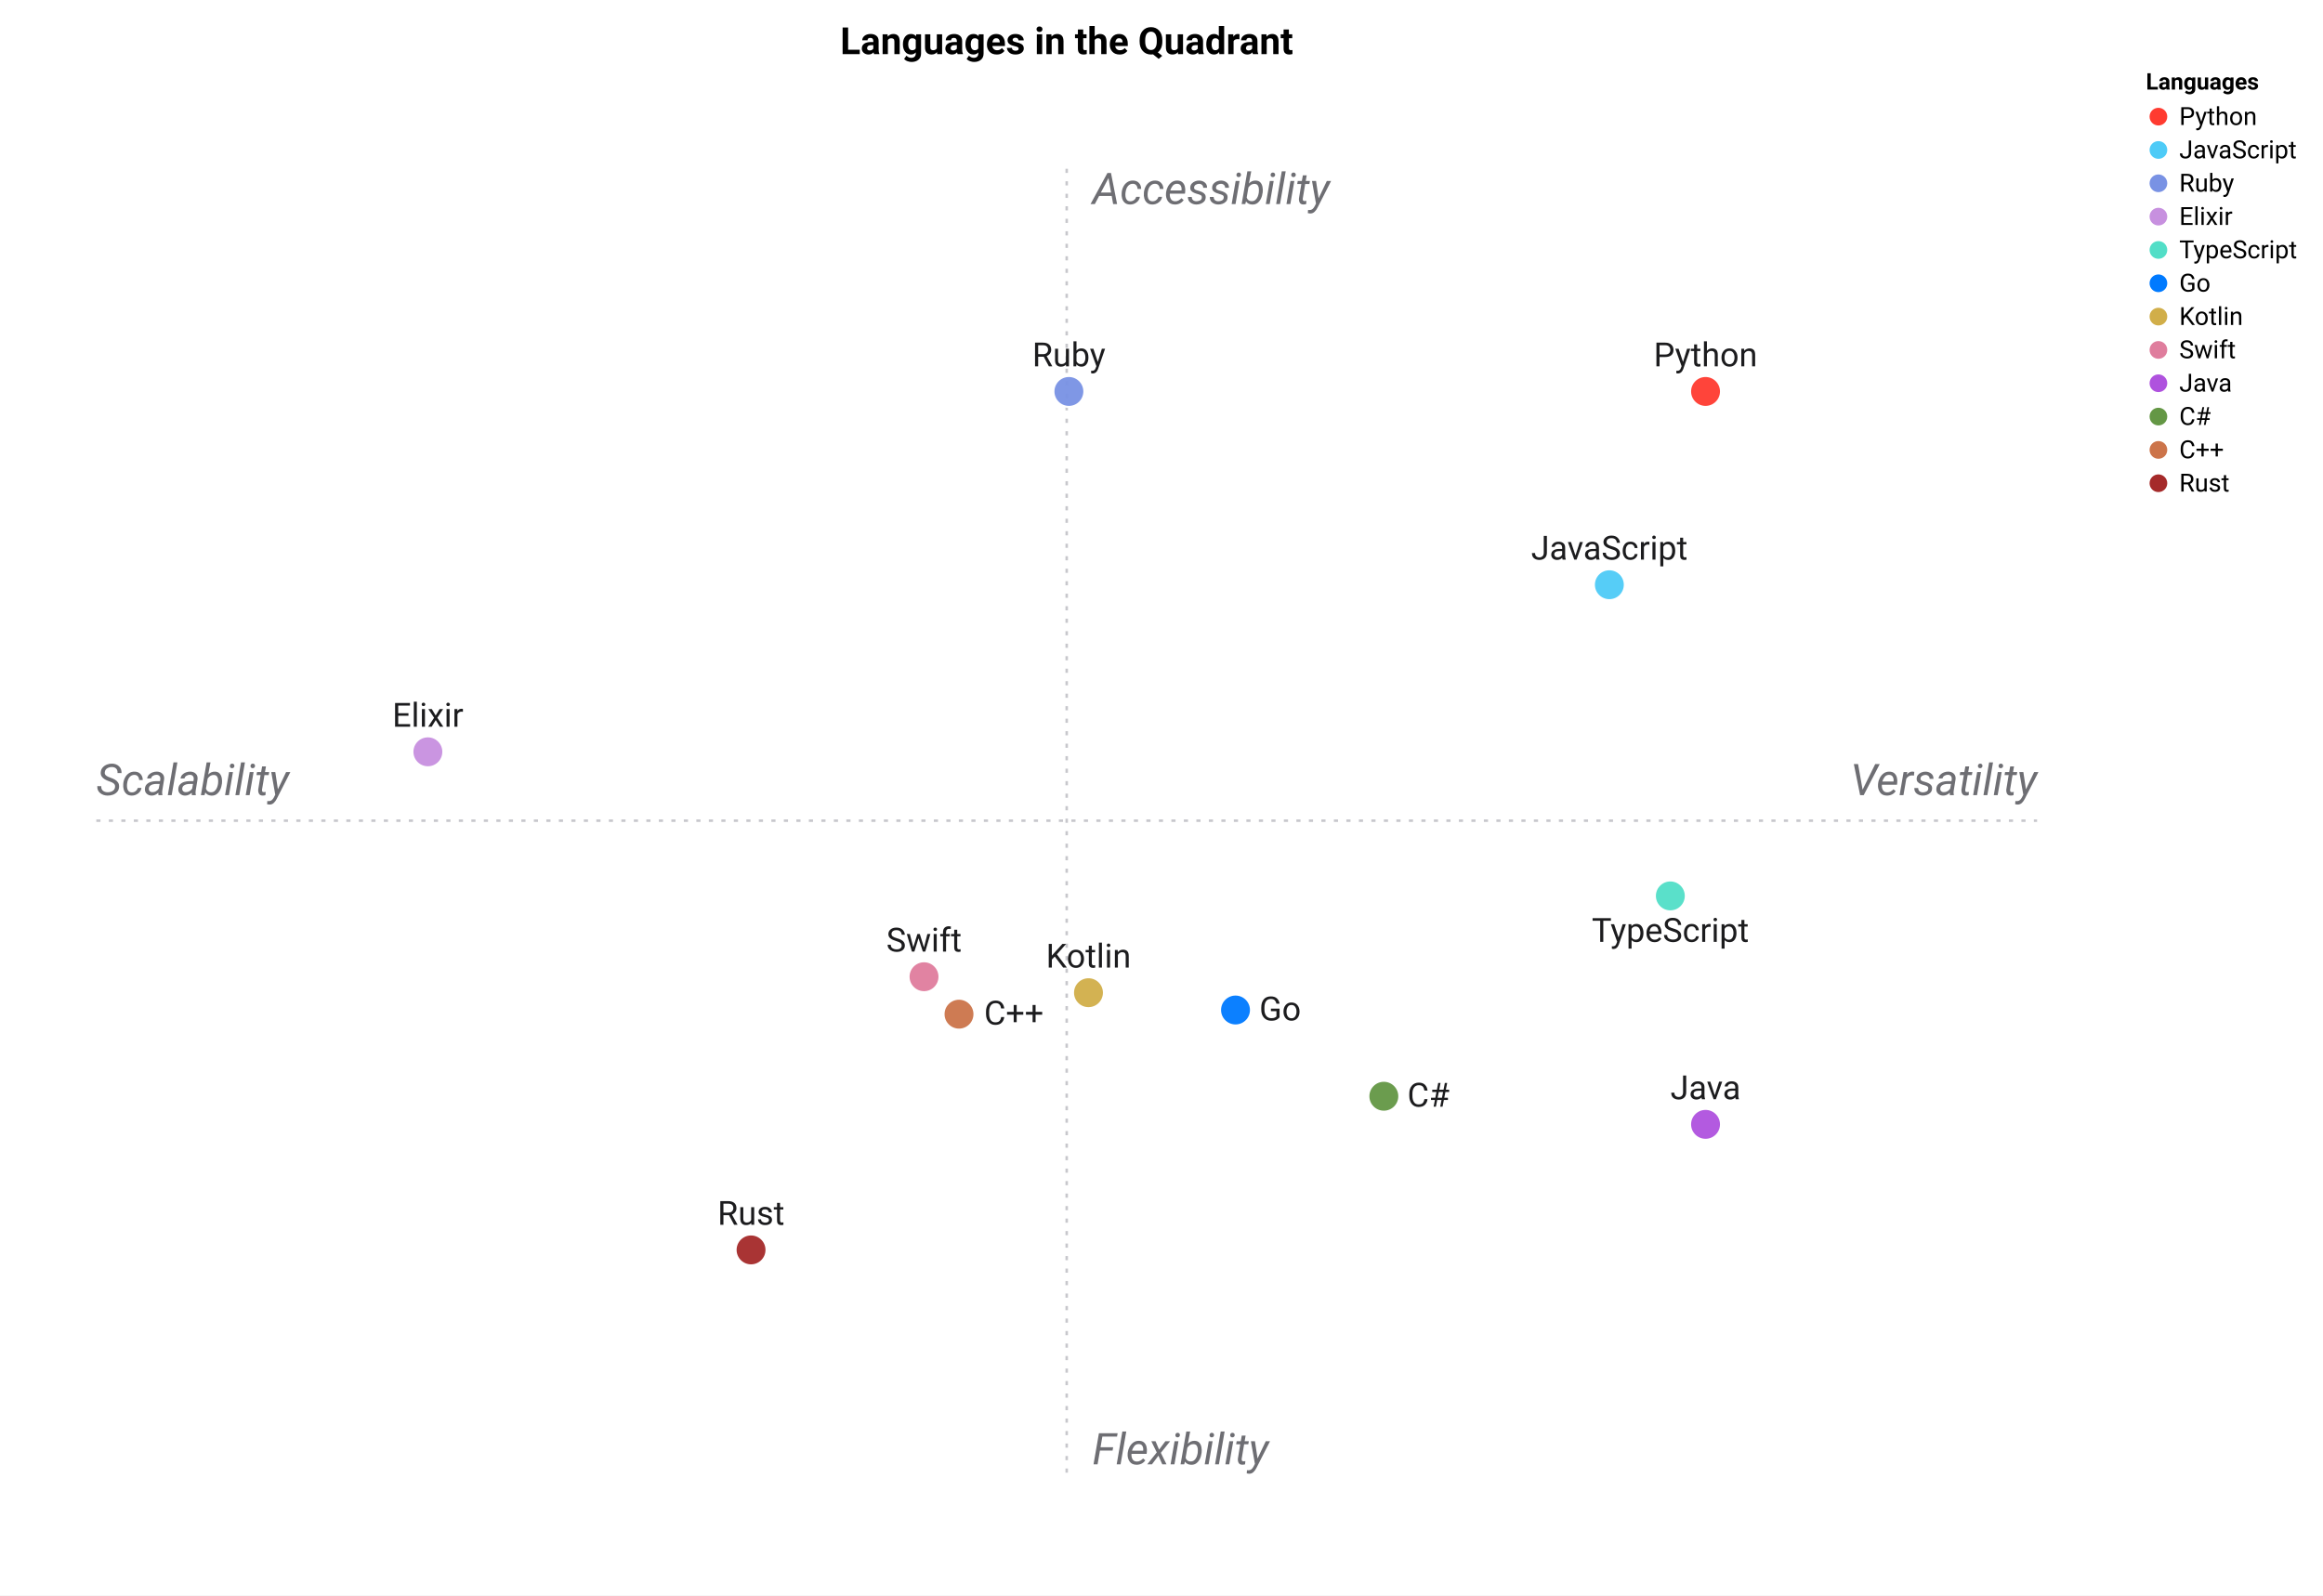
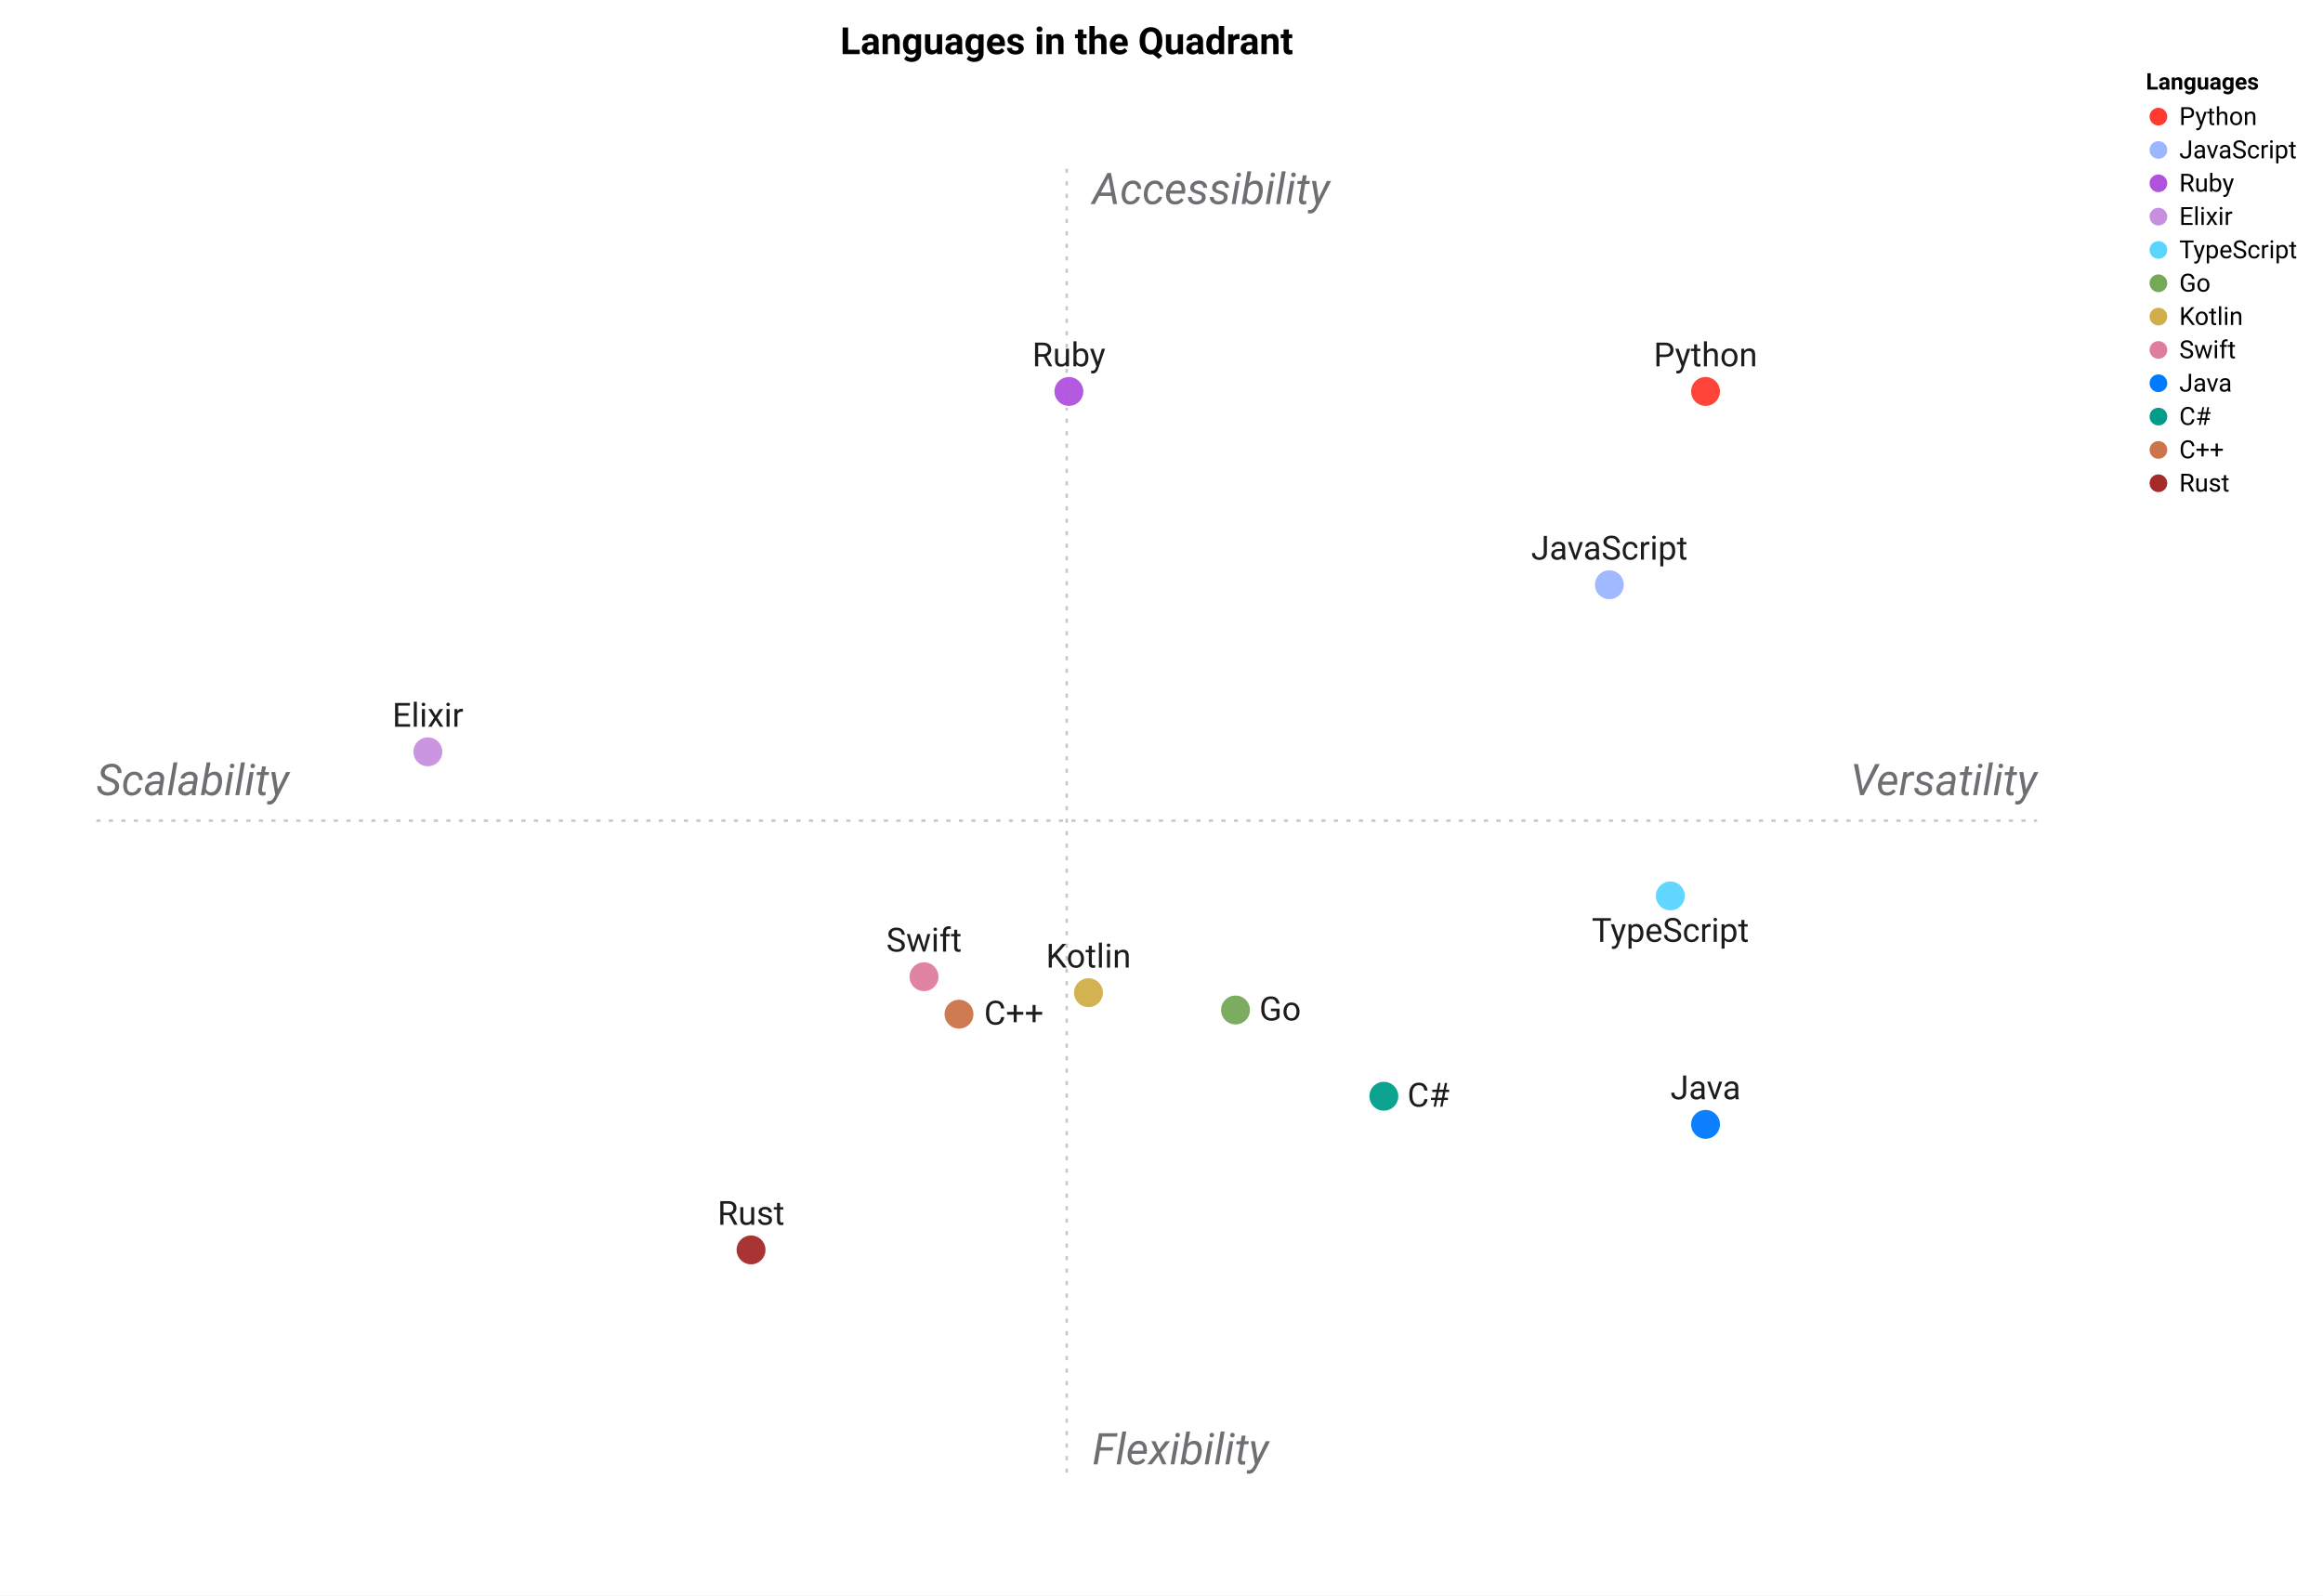
<svg xmlns="http://www.w3.org/2000/svg" version="1.1" class="marks" width="1115" height="766" viewBox="0 0 1115 766">
  <rect width="1115" height="766" fill="white" />
  <g fill="none" stroke-miterlimit="10" transform="translate(12,34)">
    <g class="mark-group role-frame root" role="graphics-object" aria-roledescription="group mark container">
      <g transform="translate(0,0)">
        <path class="background" aria-hidden="true" d="M0,0h1000v720h-1000Z" />
        <g>
          <g class="mark-group role-axis">
            <g transform="translate(0.5,720.5)">
              <path class="background" aria-hidden="true" d="M0,0h0v0h0Z" pointer-events="none" />
              <g />
              <path class="foreground" aria-hidden="true" d="" pointer-events="none" display="none" />
            </g>
          </g>
          <g class="mark-group role-axis">
            <g transform="translate(0.5,0.5)">
              <path class="background" aria-hidden="true" d="M0,0h0v0h0Z" pointer-events="none" />
              <g />
              <path class="foreground" aria-hidden="true" d="" pointer-events="none" display="none" />
            </g>
          </g>
          <g class="mark-rule role-mark layer_0_marks" role="graphics-symbol" aria-roledescription="rule mark container">
            <line transform="translate(34.23224,360)" x2="931.536" y2="0" stroke="#C7C7CC" stroke-width="1.2" stroke-dasharray="2,4" />
          </g>
          <g class="mark-rule role-mark layer_1_marks" role="graphics-symbol" aria-roledescription="rule mark container">
            <line transform="translate(500,673.0186)" x2="0" y2="-626.037" stroke="#C7C7CC" stroke-width="1.2" stroke-dasharray="2,4" />
          </g>
          <g class="mark-text role-mark layer_2_marks" role="graphics-object" aria-roledescription="text mark container">
            <text aria-label="x: 3.72614207106; y: 0.114482698519; t: Versatility" role="graphics-symbol" aria-roledescription="text mark" text-anchor="end" transform="translate(965.7678,347.7572)" font-family="Roboto, -apple-system, Helvetica, Arial, sans-serif" font-size="21px" font-style="italic" fill="#6E6E73">Versatility</text>
          </g>
          <g class="mark-text role-mark layer_3_marks" role="graphics-object" aria-roledescription="text mark container">
            <text aria-label="x: −3.72614207106; y: 0.114482698519; t: Scalability" role="graphics-symbol" aria-roledescription="text mark" text-anchor="start" transform="translate(34.23224,347.7572)" font-family="Roboto, -apple-system, Helvetica, Arial, sans-serif" font-size="21px" font-style="italic" fill="#6E6E73">Scalability</text>
          </g>
          <g class="mark-text role-mark layer_4_marks" role="graphics-object" aria-roledescription="text mark container">
            <text aria-label="x: 0.0981209235303; y: 4.34748047624; t: Accessibility" role="graphics-symbol" aria-roledescription="text mark" text-anchor="start" transform="translate(512.2651,63.98141)" font-family="Roboto, -apple-system, Helvetica, Arial, sans-serif" font-size="21px" font-style="italic" fill="#6E6E73">Accessibility</text>
          </g>
          <g class="mark-text role-mark layer_5_marks" role="graphics-object" aria-roledescription="text mark container">
            <text aria-label="x: 0.0981209235303; y: −4.34748047624; t: Flexibility" role="graphics-symbol" aria-roledescription="text mark" text-anchor="start" transform="translate(512.2651,669.0186)" font-family="Roboto, -apple-system, Helvetica, Arial, sans-serif" font-size="21px" font-style="italic" fill="#6E6E73">Flexibility</text>
          </g>
          <g class="mark-symbol role-mark layer_6_marks" role="graphics-object" aria-roledescription="symbol mark container">
            <path aria-label="axis1: 2.45302308826; axis2: 2.86206746296; name: Python; role: best" role="graphics-symbol" aria-roledescription="point" transform="translate(806.6279,153.9311)" d="M7.433,0A7.433,7.433,0,1,1,-7.433,0A7.433,7.433,0,1,1,7.433,0" fill="#FF3B30" stroke="white" stroke-width="1" opacity="0.95" />
            <path aria-label="axis1: −1.21207859509; axis2: −2.86206746296; name: Rust; role: worst" role="graphics-symbol" aria-roledescription="point" transform="translate(348.4902,566.0689)" d="M7.433,0A7.433,7.433,0,1,1,-7.433,0A7.433,7.433,0,1,1,7.433,0" fill="#A52A2A" stroke="white" stroke-width="1" opacity="0.95" />
-             <path aria-label="axis1: 0.648199098564; axis2: −1.26244831465; name: Go; role: trustworthy" role="graphics-symbol" aria-roledescription="point" transform="translate(581.0249,450.8963)" d="M7.433,0A7.433,7.433,0,1,1,-7.433,0A7.433,7.433,0,1,1,7.433,0" fill="#007AFF" stroke="white" stroke-width="1" opacity="0.95" />
-             <path aria-label="axis1: 2.08371706191; axis2: 1.57323339868; name: JavaScript; role: competitor" role="graphics-symbol" aria-roledescription="point" transform="translate(760.4646,246.7272)" d="M7.433,0A7.433,7.433,0,1,1,-7.433,0A7.433,7.433,0,1,1,7.433,0" fill="#4ECBF7" stroke="white" stroke-width="1" opacity="0.95" />
-             <path aria-label="axis1: 2.31789009043; axis2: −0.501629369401; name: TypeScript; role: competitor" role="graphics-symbol" aria-roledescription="point" transform="translate(789.7363,396.1173)" d="M7.433,0A7.433,7.433,0,1,1,-7.433,0A7.433,7.433,0,1,1,7.433,0" fill="#52DEC7" stroke="white" stroke-width="1" opacity="0.95" />
-             <path aria-label="axis1: 2.45302308826; axis2: −2.02492848132; name: Java; role: innovative" role="graphics-symbol" aria-roledescription="point" transform="translate(806.6279,505.7949)" d="M7.433,0A7.433,7.433,0,1,1,-7.433,0A7.433,7.433,0,1,1,7.433,0" fill="#AF52DE" stroke="white" stroke-width="1" opacity="0.95" />
+             <path aria-label="axis1: 0.648199098564; axis2: −1.26244831465; name: Go; role: competitor" role="graphics-symbol" aria-roledescription="point" transform="translate(581.0249,450.8963)" d="M7.433,0A7.433,7.433,0,1,1,-7.433,0A7.433,7.433,0,1,1,7.433,0" fill="#75A857" stroke="white" stroke-width="1" opacity="0.95" />
+             <path aria-label="axis1: 2.08371706191; axis2: 1.57323339868; name: JavaScript; role: competitor" role="graphics-symbol" aria-roledescription="point" transform="translate(760.4646,246.7272)" d="M7.433,0A7.433,7.433,0,1,1,-7.433,0A7.433,7.433,0,1,1,7.433,0" fill="#9CB7FF" stroke="white" stroke-width="1" opacity="0.95" />
+             <path aria-label="axis1: 2.31789009043; axis2: −0.501629369401; name: TypeScript; role: competitor" role="graphics-symbol" aria-roledescription="point" transform="translate(789.7363,396.1173)" d="M7.433,0A7.433,7.433,0,1,1,-7.433,0A7.433,7.433,0,1,1,7.433,0" fill="#59D5FF" stroke="white" stroke-width="1" opacity="0.95" />
+             <path aria-label="axis1: 2.45302308826; axis2: −2.02492848132; name: Java; role: right" role="graphics-symbol" aria-roledescription="point" transform="translate(806.6279,505.7949)" d="M7.433,0A7.433,7.433,0,1,1,-7.433,0A7.433,7.433,0,1,1,7.433,0" fill="#007AFF" stroke="white" stroke-width="1" opacity="0.95" />
            <path aria-label="axis1: −0.413554306427; axis2: −1.29021403797; name: C++; role: competitor" role="graphics-symbol" aria-roledescription="point" transform="translate(448.3057,452.8954)" d="M7.433,0A7.433,7.433,0,1,1,-7.433,0A7.433,7.433,0,1,1,7.433,0" fill="#CC744A" stroke="white" stroke-width="1" opacity="0.95" />
-             <path aria-label="axis1: 1.21774754383; axis2: −1.83744081344; name: C#; role: competitor" role="graphics-symbol" aria-roledescription="point" transform="translate(652.2184,492.2957)" d="M7.433,0A7.433,7.433,0,1,1,-7.433,0A7.433,7.433,0,1,1,7.433,0" fill="#649745" stroke="white" stroke-width="1" opacity="0.95" />
-             <path aria-label="axis1: 0.00838636039002; axis2: 2.86206746296; name: Ruby; role: competitor" role="graphics-symbol" aria-roledescription="point" transform="translate(501.0483,153.9311)" d="M7.433,0A7.433,7.433,0,1,1,-7.433,0A7.433,7.433,0,1,1,7.433,0" fill="#7992E4" stroke="white" stroke-width="1" opacity="0.95" />
+             <path aria-label="axis1: 1.21774754383; axis2: −1.83744081344; name: C#; role: competitor" role="graphics-symbol" aria-roledescription="point" transform="translate(652.2184,492.2957)" d="M7.433,0A7.433,7.433,0,1,1,-7.433,0A7.433,7.433,0,1,1,7.433,0" fill="#009E89" stroke="white" stroke-width="1" opacity="0.95" />
+             <path aria-label="axis1: 0.00838636039002; axis2: 2.86206746296; name: Ruby; role: top" role="graphics-symbol" aria-roledescription="point" transform="translate(501.0483,153.9311)" d="M7.433,0A7.433,7.433,0,1,1,-7.433,0A7.433,7.433,0,1,1,7.433,0" fill="#AF52DE" stroke="white" stroke-width="1" opacity="0.95" />
            <path aria-label="axis1: 0.0836092430063; axis2: −1.14706104945; name: Kotlin; role: competitor" role="graphics-symbol" aria-roledescription="point" transform="translate(510.4512,442.5884)" d="M7.433,0A7.433,7.433,0,1,1,-7.433,0A7.433,7.433,0,1,1,7.433,0" fill="#D1AE49" stroke="white" stroke-width="1" opacity="0.95" />
            <path aria-label="axis1: −0.547881385764; axis2: −1.04051276218; name: Swift; role: competitor" role="graphics-symbol" aria-roledescription="point" transform="translate(431.5148,434.9169)" d="M7.433,0A7.433,7.433,0,1,1,-7.433,0A7.433,7.433,0,1,1,7.433,0" fill="#DF7D9D" stroke="white" stroke-width="1" opacity="0.95" />
            <path aria-label="axis1: −2.45302308826; axis2: 0.459165541258; name: Elixir; role: competitor" role="graphics-symbol" aria-roledescription="point" transform="translate(193.3721,326.9401)" d="M7.433,0A7.433,7.433,0,1,1,-7.433,0A7.433,7.433,0,1,1,7.433,0" fill="#C790DF" stroke="white" stroke-width="1" opacity="0.95" />
          </g>
          <g class="mark-text role-mark layer_7_marks" role="graphics-object" aria-roledescription="text mark container">
            <text aria-label="labelx: 2.45302308826; labely: 3.09899614226; label: Python" role="graphics-symbol" aria-roledescription="text mark" text-anchor="middle" transform="translate(806.6279,141.8723)" font-family="Roboto, -apple-system, Helvetica, Arial, sans-serif" font-size="16px" fill="#1C1C1E">Python</text>
            <text aria-label="labelx: −1.21207859509; labely: −2.62513878366; label: Rust" role="graphics-symbol" aria-roledescription="text mark" text-anchor="middle" transform="translate(348.4902,554.01)" font-family="Roboto, -apple-system, Helvetica, Arial, sans-serif" font-size="16px" fill="#1C1C1E">Rust</text>
            <text aria-label="labelx: 0.819550938022; labely: −1.26244831465; label: Go" role="graphics-symbol" aria-roledescription="text mark" text-anchor="middle" transform="translate(602.4439,455.8963)" font-family="Roboto, -apple-system, Helvetica, Arial, sans-serif" font-size="16px" fill="#1C1C1E">Go</text>
            <text aria-label="labelx: 2.08371706191; labely: 1.81016207798; label: JavaScript" role="graphics-symbol" aria-roledescription="text mark" text-anchor="middle" transform="translate(760.4646,234.6683)" font-family="Roboto, -apple-system, Helvetica, Arial, sans-serif" font-size="16px" fill="#1C1C1E">JavaScript</text>
            <text aria-label="labelx: 2.31789009043; labely: −0.7385580487; label: TypeScript" role="graphics-symbol" aria-roledescription="text mark" text-anchor="middle" transform="translate(789.7363,418.1762)" font-family="Roboto, -apple-system, Helvetica, Arial, sans-serif" font-size="16px" fill="#1C1C1E">TypeScript</text>
            <text aria-label="labelx: 2.45302308826; labely: −1.78799980202; label: Java" role="graphics-symbol" aria-roledescription="text mark" text-anchor="middle" transform="translate(806.6279,493.736)" font-family="Roboto, -apple-system, Helvetica, Arial, sans-serif" font-size="16px" fill="#1C1C1E">Java</text>
            <text aria-label="labelx: −0.202997706856; labely: −1.29021403797; label: C++" role="graphics-symbol" aria-roledescription="text mark" text-anchor="middle" transform="translate(474.6253,457.8954)" font-family="Roboto, -apple-system, Helvetica, Arial, sans-serif" font-size="16px" fill="#1C1C1E">C++</text>
            <text aria-label="labelx: 1.38909938329; labely: −1.83744081344; label: C#" role="graphics-symbol" aria-roledescription="text mark" text-anchor="middle" transform="translate(673.6374,497.2957)" font-family="Roboto, -apple-system, Helvetica, Arial, sans-serif" font-size="16px" fill="#1C1C1E">C#</text>
            <text aria-label="labelx: 0.00838636039002; labely: 3.09899614226; label: Ruby" role="graphics-symbol" aria-roledescription="text mark" text-anchor="middle" transform="translate(501.0483,141.8723)" font-family="Roboto, -apple-system, Helvetica, Arial, sans-serif" font-size="16px" fill="#1C1C1E">Ruby</text>
            <text aria-label="labelx: 0.0836092430063; labely: −0.910132370152; label: Kotlin" role="graphics-symbol" aria-roledescription="text mark" text-anchor="middle" transform="translate(510.4512,430.5295)" font-family="Roboto, -apple-system, Helvetica, Arial, sans-serif" font-size="16px" fill="#1C1C1E">Kotlin</text>
            <text aria-label="labelx: −0.547881385764; labely: −0.803584082882; label: Swift" role="graphics-symbol" aria-roledescription="text mark" text-anchor="middle" transform="translate(431.5148,422.8581)" font-family="Roboto, -apple-system, Helvetica, Arial, sans-serif" font-size="16px" fill="#1C1C1E">Swift</text>
            <text aria-label="labelx: −2.45302308826; labely: 0.696094220557; label: Elixir" role="graphics-symbol" aria-roledescription="text mark" text-anchor="middle" transform="translate(193.3721,314.8812)" font-family="Roboto, -apple-system, Helvetica, Arial, sans-serif" font-size="16px" fill="#1C1C1E">Elixir</text>
          </g>
          <g class="mark-group role-legend" role="graphics-symbol" aria-roledescription="legend" aria-label="Symbol legend titled 'Languages' for fill color with 12 values: Python, JavaScript, Ruby, Elixir, TypeScript, ending with Rust">
            <g transform="translate(1018,0)">
              <path class="background" aria-hidden="true" d="M0,0h73v205h-73Z" pointer-events="none" />
              <g>
                <g class="mark-group role-legend-entry">
                  <g transform="translate(0,16)">
                    <path class="background" aria-hidden="true" d="M0,0h0v0h0Z" pointer-events="none" />
                    <g>
                      <g class="mark-group role-scope" role="graphics-object" aria-roledescription="group mark container">
                        <g transform="translate(0,0)">
                          <path class="background" aria-hidden="true" d="M0,0h72.531v12.5h-72.531Z" pointer-events="none" opacity="1" />
                          <g>
                            <g class="mark-symbol role-legend-symbol" pointer-events="none">
                              <path transform="translate(6,6)" d="M5,0A5,5,0,1,1,-5,0A5,5,0,1,1,5,0" fill="#FF3B30" stroke="white" stroke-width="1.5" opacity="1" />
                            </g>
                            <g class="mark-text role-legend-label" pointer-events="none">
                              <text text-anchor="start" transform="translate(16,10)" font-family="Roboto, -apple-system, Helvetica, Arial, sans-serif" font-size="12px" fill="#000" opacity="1">Python</text>
                            </g>
                          </g>
                          <path class="foreground" aria-hidden="true" d="" pointer-events="none" display="none" />
                        </g>
                        <g transform="translate(0,16)">
                          <path class="background" aria-hidden="true" d="M0,0h72.531v12.5h-72.531Z" pointer-events="none" opacity="1" />
                          <g>
                            <g class="mark-symbol role-legend-symbol" pointer-events="none">
-                               <path transform="translate(6,6)" d="M5,0A5,5,0,1,1,-5,0A5,5,0,1,1,5,0" fill="#4ECBF7" stroke="white" stroke-width="1.5" opacity="1" />
+                               <path transform="translate(6,6)" d="M5,0A5,5,0,1,1,-5,0A5,5,0,1,1,5,0" fill="#9CB7FF" stroke="white" stroke-width="1.5" opacity="1" />
                            </g>
                            <g class="mark-text role-legend-label" pointer-events="none">
                              <text text-anchor="start" transform="translate(16,10)" font-family="Roboto, -apple-system, Helvetica, Arial, sans-serif" font-size="12px" fill="#000" opacity="1">JavaScript</text>
                            </g>
                          </g>
                          <path class="foreground" aria-hidden="true" d="" pointer-events="none" display="none" />
                        </g>
                        <g transform="translate(0,32)">
                          <path class="background" aria-hidden="true" d="M0,0h72.531v12.5h-72.531Z" pointer-events="none" opacity="1" />
                          <g>
                            <g class="mark-symbol role-legend-symbol" pointer-events="none">
-                               <path transform="translate(6,6)" d="M5,0A5,5,0,1,1,-5,0A5,5,0,1,1,5,0" fill="#7992E4" stroke="white" stroke-width="1.5" opacity="1" />
+                               <path transform="translate(6,6)" d="M5,0A5,5,0,1,1,-5,0A5,5,0,1,1,5,0" fill="#AF52DE" stroke="white" stroke-width="1.5" opacity="1" />
                            </g>
                            <g class="mark-text role-legend-label" pointer-events="none">
                              <text text-anchor="start" transform="translate(16,10)" font-family="Roboto, -apple-system, Helvetica, Arial, sans-serif" font-size="12px" fill="#000" opacity="1">Ruby</text>
                            </g>
                          </g>
                          <path class="foreground" aria-hidden="true" d="" pointer-events="none" display="none" />
                        </g>
                        <g transform="translate(0,48)">
                          <path class="background" aria-hidden="true" d="M0,0h72.531v12.5h-72.531Z" pointer-events="none" opacity="1" />
                          <g>
                            <g class="mark-symbol role-legend-symbol" pointer-events="none">
                              <path transform="translate(6,6)" d="M5,0A5,5,0,1,1,-5,0A5,5,0,1,1,5,0" fill="#C790DF" stroke="white" stroke-width="1.5" opacity="1" />
                            </g>
                            <g class="mark-text role-legend-label" pointer-events="none">
                              <text text-anchor="start" transform="translate(16,10)" font-family="Roboto, -apple-system, Helvetica, Arial, sans-serif" font-size="12px" fill="#000" opacity="1">Elixir</text>
                            </g>
                          </g>
                          <path class="foreground" aria-hidden="true" d="" pointer-events="none" display="none" />
                        </g>
                        <g transform="translate(0,64)">
                          <path class="background" aria-hidden="true" d="M0,0h72.531v12.5h-72.531Z" pointer-events="none" opacity="1" />
                          <g>
                            <g class="mark-symbol role-legend-symbol" pointer-events="none">
-                               <path transform="translate(6,6)" d="M5,0A5,5,0,1,1,-5,0A5,5,0,1,1,5,0" fill="#52DEC7" stroke="white" stroke-width="1.5" opacity="1" />
+                               <path transform="translate(6,6)" d="M5,0A5,5,0,1,1,-5,0A5,5,0,1,1,5,0" fill="#59D5FF" stroke="white" stroke-width="1.5" opacity="1" />
                            </g>
                            <g class="mark-text role-legend-label" pointer-events="none">
                              <text text-anchor="start" transform="translate(16,10)" font-family="Roboto, -apple-system, Helvetica, Arial, sans-serif" font-size="12px" fill="#000" opacity="1">TypeScript</text>
                            </g>
                          </g>
                          <path class="foreground" aria-hidden="true" d="" pointer-events="none" display="none" />
                        </g>
                        <g transform="translate(0,80)">
                          <path class="background" aria-hidden="true" d="M0,0h72.531v12.5h-72.531Z" pointer-events="none" opacity="1" />
                          <g>
                            <g class="mark-symbol role-legend-symbol" pointer-events="none">
+                               <path transform="translate(6,6)" d="M5,0A5,5,0,1,1,-5,0A5,5,0,1,1,5,0" fill="#75A857" stroke="white" stroke-width="1.5" opacity="1" />
+                             </g>
+                             <g class="mark-text role-legend-label" pointer-events="none">
+                               <text text-anchor="start" transform="translate(16,10)" font-family="Roboto, -apple-system, Helvetica, Arial, sans-serif" font-size="12px" fill="#000" opacity="1">Go</text>
+                             </g>
+                           </g>
+                           <path class="foreground" aria-hidden="true" d="" pointer-events="none" display="none" />
+                         </g>
+                         <g transform="translate(0,96)">
+                           <path class="background" aria-hidden="true" d="M0,0h72.531v12.5h-72.531Z" pointer-events="none" opacity="1" />
+                           <g>
+                             <g class="mark-symbol role-legend-symbol" pointer-events="none">
+                               <path transform="translate(6,6)" d="M5,0A5,5,0,1,1,-5,0A5,5,0,1,1,5,0" fill="#D1AE49" stroke="white" stroke-width="1.5" opacity="1" />
+                             </g>
+                             <g class="mark-text role-legend-label" pointer-events="none">
+                               <text text-anchor="start" transform="translate(16,10)" font-family="Roboto, -apple-system, Helvetica, Arial, sans-serif" font-size="12px" fill="#000" opacity="1">Kotlin</text>
+                             </g>
+                           </g>
+                           <path class="foreground" aria-hidden="true" d="" pointer-events="none" display="none" />
+                         </g>
+                         <g transform="translate(0,112)">
+                           <path class="background" aria-hidden="true" d="M0,0h72.531v12.5h-72.531Z" pointer-events="none" opacity="1" />
+                           <g>
+                             <g class="mark-symbol role-legend-symbol" pointer-events="none">
+                               <path transform="translate(6,6)" d="M5,0A5,5,0,1,1,-5,0A5,5,0,1,1,5,0" fill="#DF7D9D" stroke="white" stroke-width="1.5" opacity="1" />
+                             </g>
+                             <g class="mark-text role-legend-label" pointer-events="none">
+                               <text text-anchor="start" transform="translate(16,10)" font-family="Roboto, -apple-system, Helvetica, Arial, sans-serif" font-size="12px" fill="#000" opacity="1">Swift</text>
+                             </g>
+                           </g>
+                           <path class="foreground" aria-hidden="true" d="" pointer-events="none" display="none" />
+                         </g>
+                         <g transform="translate(0,128)">
+                           <path class="background" aria-hidden="true" d="M0,0h72.531v12.5h-72.531Z" pointer-events="none" opacity="1" />
+                           <g>
+                             <g class="mark-symbol role-legend-symbol" pointer-events="none">
                              <path transform="translate(6,6)" d="M5,0A5,5,0,1,1,-5,0A5,5,0,1,1,5,0" fill="#007AFF" stroke="white" stroke-width="1.5" opacity="1" />
                            </g>
                            <g class="mark-text role-legend-label" pointer-events="none">
-                               <text text-anchor="start" transform="translate(16,10)" font-family="Roboto, -apple-system, Helvetica, Arial, sans-serif" font-size="12px" fill="#000" opacity="1">Go</text>
-                             </g>
-                           </g>
-                           <path class="foreground" aria-hidden="true" d="" pointer-events="none" display="none" />
-                         </g>
-                         <g transform="translate(0,96)">
-                           <path class="background" aria-hidden="true" d="M0,0h72.531v12.5h-72.531Z" pointer-events="none" opacity="1" />
-                           <g>
-                             <g class="mark-symbol role-legend-symbol" pointer-events="none">
-                               <path transform="translate(6,6)" d="M5,0A5,5,0,1,1,-5,0A5,5,0,1,1,5,0" fill="#D1AE49" stroke="white" stroke-width="1.5" opacity="1" />
-                             </g>
-                             <g class="mark-text role-legend-label" pointer-events="none">
-                               <text text-anchor="start" transform="translate(16,10)" font-family="Roboto, -apple-system, Helvetica, Arial, sans-serif" font-size="12px" fill="#000" opacity="1">Kotlin</text>
-                             </g>
-                           </g>
-                           <path class="foreground" aria-hidden="true" d="" pointer-events="none" display="none" />
-                         </g>
-                         <g transform="translate(0,112)">
-                           <path class="background" aria-hidden="true" d="M0,0h72.531v12.5h-72.531Z" pointer-events="none" opacity="1" />
-                           <g>
-                             <g class="mark-symbol role-legend-symbol" pointer-events="none">
-                               <path transform="translate(6,6)" d="M5,0A5,5,0,1,1,-5,0A5,5,0,1,1,5,0" fill="#DF7D9D" stroke="white" stroke-width="1.5" opacity="1" />
-                             </g>
-                             <g class="mark-text role-legend-label" pointer-events="none">
-                               <text text-anchor="start" transform="translate(16,10)" font-family="Roboto, -apple-system, Helvetica, Arial, sans-serif" font-size="12px" fill="#000" opacity="1">Swift</text>
-                             </g>
-                           </g>
-                           <path class="foreground" aria-hidden="true" d="" pointer-events="none" display="none" />
-                         </g>
-                         <g transform="translate(0,128)">
-                           <path class="background" aria-hidden="true" d="M0,0h72.531v12.5h-72.531Z" pointer-events="none" opacity="1" />
-                           <g>
-                             <g class="mark-symbol role-legend-symbol" pointer-events="none">
-                               <path transform="translate(6,6)" d="M5,0A5,5,0,1,1,-5,0A5,5,0,1,1,5,0" fill="#AF52DE" stroke="white" stroke-width="1.5" opacity="1" />
-                             </g>
-                             <g class="mark-text role-legend-label" pointer-events="none">
                              <text text-anchor="start" transform="translate(16,10)" font-family="Roboto, -apple-system, Helvetica, Arial, sans-serif" font-size="12px" fill="#000" opacity="1">Java</text>
                            </g>
                          </g>
                          <path class="foreground" aria-hidden="true" d="" pointer-events="none" display="none" />
                        </g>
                        <g transform="translate(0,144)">
                          <path class="background" aria-hidden="true" d="M0,0h72.531v12.5h-72.531Z" pointer-events="none" opacity="1" />
                          <g>
                            <g class="mark-symbol role-legend-symbol" pointer-events="none">
-                               <path transform="translate(6,6)" d="M5,0A5,5,0,1,1,-5,0A5,5,0,1,1,5,0" fill="#649745" stroke="white" stroke-width="1.5" opacity="1" />
+                               <path transform="translate(6,6)" d="M5,0A5,5,0,1,1,-5,0A5,5,0,1,1,5,0" fill="#009E89" stroke="white" stroke-width="1.5" opacity="1" />
                            </g>
                            <g class="mark-text role-legend-label" pointer-events="none">
                              <text text-anchor="start" transform="translate(16,10)" font-family="Roboto, -apple-system, Helvetica, Arial, sans-serif" font-size="12px" fill="#000" opacity="1">C#</text>
                            </g>
                          </g>
                          <path class="foreground" aria-hidden="true" d="" pointer-events="none" display="none" />
                        </g>
                        <g transform="translate(0,160)">
                          <path class="background" aria-hidden="true" d="M0,0h72.531v12.5h-72.531Z" pointer-events="none" opacity="1" />
                          <g>
                            <g class="mark-symbol role-legend-symbol" pointer-events="none">
                              <path transform="translate(6,6)" d="M5,0A5,5,0,1,1,-5,0A5,5,0,1,1,5,0" fill="#CC744A" stroke="white" stroke-width="1.5" opacity="1" />
                            </g>
                            <g class="mark-text role-legend-label" pointer-events="none">
                              <text text-anchor="start" transform="translate(16,10)" font-family="Roboto, -apple-system, Helvetica, Arial, sans-serif" font-size="12px" fill="#000" opacity="1">C++</text>
                            </g>
                          </g>
                          <path class="foreground" aria-hidden="true" d="" pointer-events="none" display="none" />
                        </g>
                        <g transform="translate(0,176)">
                          <path class="background" aria-hidden="true" d="M0,0h72.531v12.5h-72.531Z" pointer-events="none" opacity="1" />
                          <g>
                            <g class="mark-symbol role-legend-symbol" pointer-events="none">
                              <path transform="translate(6,6)" d="M5,0A5,5,0,1,1,-5,0A5,5,0,1,1,5,0" fill="#A52A2A" stroke="white" stroke-width="1.5" opacity="1" />
                            </g>
                            <g class="mark-text role-legend-label" pointer-events="none">
                              <text text-anchor="start" transform="translate(16,10)" font-family="Roboto, -apple-system, Helvetica, Arial, sans-serif" font-size="12px" fill="#000" opacity="1">Rust</text>
                            </g>
                          </g>
                          <path class="foreground" aria-hidden="true" d="" pointer-events="none" display="none" />
                        </g>
                      </g>
                    </g>
                    <path class="foreground" aria-hidden="true" d="" pointer-events="none" display="none" />
                  </g>
                </g>
                <g class="mark-text role-legend-title" pointer-events="none">
                  <text text-anchor="start" transform="translate(0,9)" font-family="Roboto, -apple-system, Helvetica, Arial, sans-serif" font-size="11px" font-weight="bold" fill="#000" opacity="1">Languages</text>
                </g>
              </g>
              <path class="foreground" aria-hidden="true" d="" pointer-events="none" display="none" />
            </g>
          </g>
          <g class="mark-group role-title">
            <g transform="translate(500,-22)">
              <path class="background" aria-hidden="true" d="M0,0h0v0h0Z" pointer-events="none" />
              <g>
                <g class="mark-text role-title-text" role="graphics-symbol" aria-roledescription="title" aria-label="Title text 'Languages in the Quadrant'" pointer-events="none">
                  <text text-anchor="middle" transform="translate(0,14)" font-family="Roboto, -apple-system, Helvetica, Arial, sans-serif" font-size="18px" font-weight="bold" fill="#000" opacity="1">Languages in the Quadrant</text>
                </g>
              </g>
              <path class="foreground" aria-hidden="true" d="" pointer-events="none" display="none" />
            </g>
          </g>
        </g>
        <path class="foreground" aria-hidden="true" d="" display="none" />
      </g>
    </g>
  </g>
</svg>
